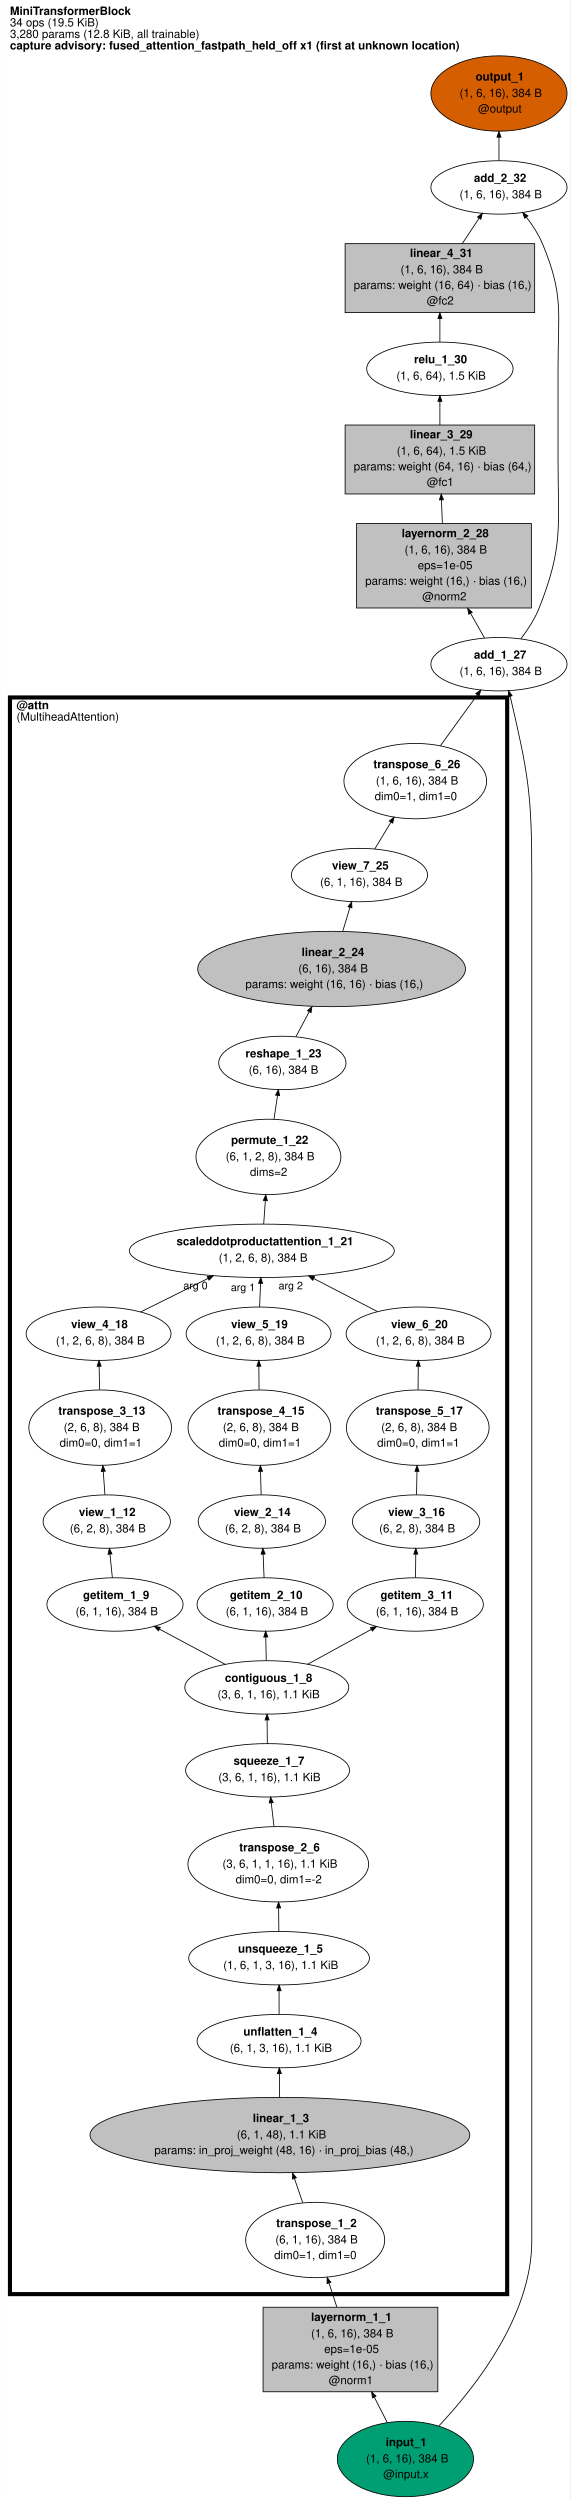
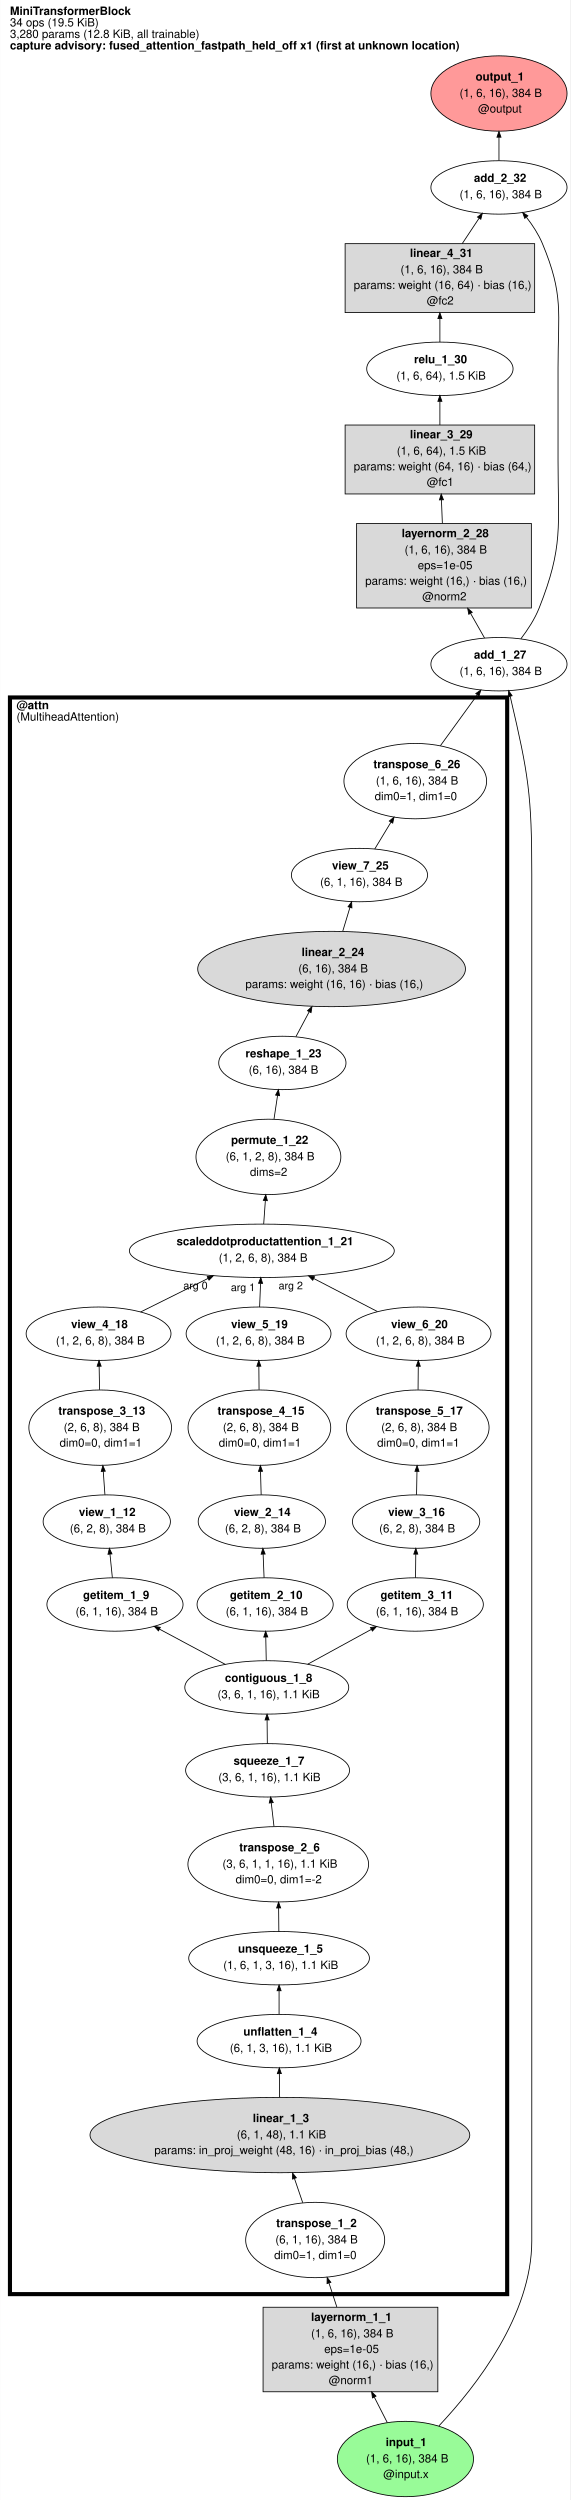
<svg xmlns="http://www.w3.org/2000/svg" width="695pt" height="3047pt" viewBox="0.00 0.00 694.73 3047.01">
  <g id="graph0" class="graph" transform="scale(1 1) rotate(0) translate(4 3043.01)">
    <polygon fill="white" stroke="transparent" points="-4,4 -4,-3043.01 690.73,-3043.01 690.73,4 -4,4" />
    <text text-anchor="start" x="8" y="-3024.81" font-family="Helvetica,sans-Serif" font-weight="bold" font-size="14.00">MiniTransformerBlock</text>
    <text text-anchor="start" x="8" y="-3010.81" font-family="Helvetica,sans-Serif" font-size="14.00">34 ops (19.5 KiB)</text>
    <text text-anchor="start" x="8" y="-2996.81" font-family="Helvetica,sans-Serif" font-size="14.00">3,280 params (12.8 KiB, all trainable)</text>
    <text text-anchor="start" x="8" y="-2982.81" font-family="Helvetica,sans-Serif" font-weight="bold" font-size="14.00">capture advisory: fused_attention_fastpath_held_off x1 (first at unknown location)</text>
    <g id="clust2" class="cluster">
      <polygon fill="white" stroke="black" stroke-width="5" points="8,-246.92 8,-2192.93 614,-2192.93 614,-246.92 8,-246.92" />
      <text text-anchor="start" x="16" y="-2178.73" font-family="Helvetica,sans-Serif" font-weight="bold" font-size="14.00">@attn</text>
      <text text-anchor="start" x="16" y="-2164.73" font-family="Helvetica,sans-Serif" font-size="14.00">(MultiheadAttention)</text>
    </g>
    <g id="node1" class="node">
-       <ellipse fill="#009e73" stroke="black" cx="490" cy="-45.96" rx="82.96" ry="45.92" />
+       <ellipse fill="#98fb98" stroke="black" cx="490" cy="-45.96" rx="82.96" ry="45.92" />
      <text text-anchor="start" x="466" y="-61.76" font-family="Helvetica,sans-Serif" font-weight="bold" font-size="14.00">input_1</text>
      <text text-anchor="start" x="442" y="-41.76" font-family="Helvetica,sans-Serif" font-size="14.00">(1, 6, 16), 384 B</text>
      <text text-anchor="start" x="463" y="-22.76" font-family="Helvetica,sans-Serif" font-size="14.00">@input.x</text>
    </g>
    <g id="node2" class="node">
-       <polygon fill="#c0c0c0" stroke="black" points="529.5,-230.92 316.5,-230.92 316.5,-127.92 529.5,-127.92 529.5,-230.92" />
+       <polygon fill="#d9d9d9" stroke="black" points="529.5,-230.92 316.5,-230.92 316.5,-127.92 529.5,-127.92 529.5,-230.92" />
      <text text-anchor="start" x="375" y="-214.22" font-family="Helvetica,sans-Serif" font-weight="bold" font-size="14.00">layernorm_1_1</text>
      <text text-anchor="start" x="375" y="-194.22" font-family="Helvetica,sans-Serif" font-size="14.00">(1, 6, 16), 384 B</text>
      <text text-anchor="start" x="391" y="-175.22" font-family="Helvetica,sans-Serif" font-size="14.00">eps=1e-05</text>
      <text text-anchor="start" x="327" y="-156.22" font-family="Helvetica,sans-Serif" font-size="14.00">params: weight (16,) · bias (16,)</text>
      <text text-anchor="start" x="396.5" y="-137.22" font-family="Helvetica,sans-Serif" font-size="14.00">@norm1</text>
    </g>
    <g id="edge1" class="edge">
      <path fill="none" stroke="black" d="M467.88,-90.37C462.83,-100.28 457.38,-110.96 452.09,-121.34" />
      <polygon fill="black" stroke="black" points="449.82,-120.41 448.82,-127.76 454.18,-122.64 449.82,-120.41" />
    </g>
    <g id="node3" class="node">
      <ellipse fill="white" stroke="black" cx="604" cy="-2233.46" rx="82.96" ry="32.55" />
      <text text-anchor="start" x="573.5" y="-2240.26" font-family="Helvetica,sans-Serif" font-weight="bold" font-size="14.00">add_1_27</text>
      <text text-anchor="start" x="556" y="-2220.26" font-family="Helvetica,sans-Serif" font-size="14.00">(1, 6, 16), 384 B</text>
    </g>
    <g id="edge2" class="edge">
      <path fill="none" stroke="black" d="M530.86,-86.38C576.49,-134.81 644,-221.71 644,-311.89 644,-311.89 644,-311.89 644,-1977.48 644,-2073.93 640.01,-2099.02 618,-2192.93 617.9,-2193.35 617.8,-2193.77 617.7,-2194.2" />
      <polygon fill="black" stroke="black" points="615.28,-2193.74 615.79,-2201.14 620.01,-2195.04 615.28,-2193.74" />
    </g>
    <g id="node4" class="node">
      <ellipse fill="white" stroke="black" cx="380" cy="-312.89" rx="84.71" ry="45.92" />
      <text text-anchor="start" x="332.5" y="-328.69" font-family="Helvetica,sans-Serif" font-weight="bold" font-size="14.00">transpose_1_2</text>
      <text text-anchor="start" x="331.5" y="-308.69" font-family="Helvetica,sans-Serif" font-size="14.00">(6, 1, 16), 384 B</text>
      <text text-anchor="start" x="330" y="-289.69" font-family="Helvetica,sans-Serif" font-size="14.00">dim0=1, dim1=0</text>
    </g>
    <g id="edge3" class="edge">
      <path fill="none" stroke="black" d="M406.38,-231.25C403.26,-240.79 399.99,-250.76 396.87,-260.32" />
      <polygon fill="black" stroke="black" points="394.47,-259.78 394.62,-267.19 399.12,-261.3 394.47,-259.78" />
    </g>
    <g id="node29" class="node">
-       <polygon fill="#c0c0c0" stroke="black" points="643.5,-2404.98 430.5,-2404.98 430.5,-2301.98 643.5,-2301.98 643.5,-2404.98" />
+       <polygon fill="#d9d9d9" stroke="black" points="643.5,-2404.98 430.5,-2404.98 430.5,-2301.98 643.5,-2301.98 643.5,-2404.98" />
      <text text-anchor="start" x="485.5" y="-2388.28" font-family="Helvetica,sans-Serif" font-weight="bold" font-size="14.00">layernorm_2_28</text>
      <text text-anchor="start" x="489" y="-2368.28" font-family="Helvetica,sans-Serif" font-size="14.00">(1, 6, 16), 384 B</text>
      <text text-anchor="start" x="505" y="-2349.28" font-family="Helvetica,sans-Serif" font-size="14.00">eps=1e-05</text>
      <text text-anchor="start" x="441" y="-2330.28" font-family="Helvetica,sans-Serif" font-size="14.00">params: weight (16,) · bias (16,)</text>
      <text text-anchor="start" x="510.5" y="-2311.28" font-family="Helvetica,sans-Serif" font-size="14.00">@norm2</text>
    </g>
    <g id="edge5" class="edge">
      <path fill="none" stroke="black" d="M586.4,-2265.47C581.2,-2274.63 575.33,-2284.96 569.5,-2295.23" />
      <polygon fill="black" stroke="black" points="567.21,-2294.3 565.88,-2301.6 571.47,-2296.72 567.21,-2294.3" />
    </g>
    <g id="node30" class="node">
      <ellipse fill="white" stroke="black" cx="604" cy="-2814.56" rx="82.96" ry="32.55" />
      <text text-anchor="start" x="573.5" y="-2821.36" font-family="Helvetica,sans-Serif" font-weight="bold" font-size="14.00">add_2_32</text>
      <text text-anchor="start" x="556" y="-2801.36" font-family="Helvetica,sans-Serif" font-size="14.00">(1, 6, 16), 384 B</text>
    </g>
    <g id="edge6" class="edge">
      <path fill="none" stroke="black" d="M630.72,-2264.46C639.19,-2275.53 647.72,-2288.65 653,-2301.98 682.72,-2376.96 676,-2401.33 676,-2481.98 676,-2481.98 676,-2481.98 676,-2594.51 676,-2662.38 683.12,-2683.39 657,-2746.04 652.25,-2757.42 645.04,-2768.5 637.44,-2778.28" />
      <polygon fill="black" stroke="black" points="635.42,-2776.9 632.94,-2783.89 639.24,-2779.96 635.42,-2776.9" />
    </g>
    <g id="node5" class="node">
-       <ellipse fill="#c0c0c0" stroke="black" cx="337" cy="-440.81" rx="231.45" ry="45.92" />
+       <ellipse fill="#d9d9d9" stroke="black" cx="337" cy="-440.81" rx="231.45" ry="45.92" />
      <text text-anchor="start" x="304" y="-456.61" font-family="Helvetica,sans-Serif" font-weight="bold" font-size="14.00">linear_1_3</text>
      <text text-anchor="start" x="284.5" y="-436.61" font-family="Helvetica,sans-Serif" font-size="14.00">(6, 1, 48), 1.1 KiB</text>
      <text text-anchor="start" x="184" y="-417.61" font-family="Helvetica,sans-Serif" font-size="14.00">params: in_proj_weight (48, 16) · in_proj_bias (48,)</text>
    </g>
    <g id="edge14" class="edge">
      <path fill="none" stroke="black" d="M364.84,-358.28C361.58,-367.83 358.1,-378.01 354.75,-387.82" />
      <polygon fill="black" stroke="black" points="352.4,-387.12 352.46,-394.54 357.04,-388.71 352.4,-387.12" />
    </g>
    <g id="node6" class="node">
      <ellipse fill="white" stroke="black" cx="336" cy="-555.3" rx="99.9" ry="32.55" />
      <text text-anchor="start" x="292.5" y="-562.1" font-family="Helvetica,sans-Serif" font-weight="bold" font-size="14.00">unflatten_1_4</text>
      <text text-anchor="start" x="276" y="-542.1" font-family="Helvetica,sans-Serif" font-size="14.00">(6, 1, 3, 16), 1.1 KiB</text>
    </g>
    <g id="edge15" class="edge">
      <path fill="none" stroke="black" d="M336.6,-486.92C336.51,-496.37 336.43,-506.26 336.35,-515.46" />
      <polygon fill="black" stroke="black" points="333.89,-515.65 336.28,-522.67 338.79,-515.69 333.89,-515.65" />
    </g>
    <g id="node7" class="node">
      <ellipse fill="white" stroke="black" cx="336" cy="-656.35" rx="110.12" ry="32.55" />
      <text text-anchor="start" x="286" y="-663.15" font-family="Helvetica,sans-Serif" font-weight="bold" font-size="14.00">unsqueeze_1_5</text>
      <text text-anchor="start" x="268" y="-643.15" font-family="Helvetica,sans-Serif" font-size="14.00">(1, 6, 1, 3, 16), 1.1 KiB</text>
    </g>
    <g id="edge16" class="edge">
      <path fill="none" stroke="black" d="M336,-587.91C336,-597.03 336,-607.08 336,-616.57" />
      <polygon fill="black" stroke="black" points="333.55,-616.7 336,-623.7 338.45,-616.7 333.55,-616.7" />
    </g>
    <g id="node8" class="node">
      <ellipse fill="white" stroke="black" cx="335" cy="-770.84" rx="110.12" ry="45.92" />
      <text text-anchor="start" x="287.5" y="-786.64" font-family="Helvetica,sans-Serif" font-weight="bold" font-size="14.00">transpose_2_6</text>
      <text text-anchor="start" x="267" y="-766.64" font-family="Helvetica,sans-Serif" font-size="14.00">(3, 6, 1, 1, 16), 1.1 KiB</text>
      <text text-anchor="start" x="283" y="-747.64" font-family="Helvetica,sans-Serif" font-size="14.00">dim0=0, dim1=-2</text>
    </g>
    <g id="edge17" class="edge">
      <path fill="none" stroke="black" d="M335.72,-688.99C335.64,-697.88 335.55,-707.79 335.46,-717.54" />
      <polygon fill="black" stroke="black" points="333.01,-717.57 335.4,-724.6 337.91,-717.62 333.01,-717.57" />
    </g>
    <g id="node9" class="node">
      <ellipse fill="white" stroke="black" cx="322" cy="-885.33" rx="99.9" ry="32.55" />
      <text text-anchor="start" x="280.5" y="-892.13" font-family="Helvetica,sans-Serif" font-weight="bold" font-size="14.00">squeeze_1_7</text>
      <text text-anchor="start" x="262" y="-872.13" font-family="Helvetica,sans-Serif" font-size="14.00">(3, 6, 1, 16), 1.1 KiB</text>
    </g>
    <g id="edge18" class="edge">
      <path fill="none" stroke="black" d="M329.79,-816.95C328.69,-826.4 327.55,-836.29 326.49,-845.49" />
      <polygon fill="black" stroke="black" points="324.03,-845.47 325.66,-852.7 328.89,-846.03 324.03,-845.47" />
    </g>
    <g id="node10" class="node">
      <ellipse fill="white" stroke="black" cx="321" cy="-986.38" rx="99.9" ry="32.55" />
      <text text-anchor="start" x="270" y="-993.18" font-family="Helvetica,sans-Serif" font-weight="bold" font-size="14.00">contiguous_1_8</text>
      <text text-anchor="start" x="261" y="-973.18" font-family="Helvetica,sans-Serif" font-size="14.00">(3, 6, 1, 16), 1.1 KiB</text>
    </g>
    <g id="edge19" class="edge">
      <path fill="none" stroke="black" d="M321.68,-917.94C321.59,-927.06 321.49,-937.11 321.39,-946.6" />
      <polygon fill="black" stroke="black" points="318.94,-946.71 321.32,-953.73 323.84,-946.76 318.94,-946.71" />
    </g>
    <g id="node11" class="node">
      <ellipse fill="white" stroke="black" cx="136" cy="-1087.44" rx="82.96" ry="32.55" />
      <text text-anchor="start" x="97" y="-1094.24" font-family="Helvetica,sans-Serif" font-weight="bold" font-size="14.00">getitem_1_9</text>
      <text text-anchor="start" x="88" y="-1074.24" font-family="Helvetica,sans-Serif" font-size="14.00">(6, 1, 16), 384 B</text>
    </g>
    <g id="edge20" class="edge">
      <path fill="none" stroke="black" d="M270.45,-1014.45C245.59,-1027.76 215.62,-1043.81 190.28,-1057.38" />
      <polygon fill="black" stroke="black" points="188.96,-1055.3 183.94,-1060.77 191.27,-1059.62 188.96,-1055.3" />
    </g>
    <g id="node12" class="node">
      <ellipse fill="white" stroke="black" cx="319" cy="-1087.44" rx="82.96" ry="32.55" />
      <text text-anchor="start" x="276" y="-1094.24" font-family="Helvetica,sans-Serif" font-weight="bold" font-size="14.00">getitem_2_10</text>
      <text text-anchor="start" x="271" y="-1074.24" font-family="Helvetica,sans-Serif" font-size="14.00">(6, 1, 16), 384 B</text>
    </g>
    <g id="edge21" class="edge">
      <path fill="none" stroke="black" d="M320.36,-1019C320.18,-1028.11 319.97,-1038.16 319.78,-1047.66" />
      <polygon fill="black" stroke="black" points="317.33,-1047.74 319.64,-1054.78 322.23,-1047.84 317.33,-1047.74" />
    </g>
    <g id="node13" class="node">
      <ellipse fill="white" stroke="black" cx="502" cy="-1087.44" rx="82.96" ry="32.55" />
      <text text-anchor="start" x="459.5" y="-1094.24" font-family="Helvetica,sans-Serif" font-weight="bold" font-size="14.00">getitem_3_11</text>
      <text text-anchor="start" x="454" y="-1074.24" font-family="Helvetica,sans-Serif" font-size="14.00">(6, 1, 16), 384 B</text>
    </g>
    <g id="edge22" class="edge">
      <path fill="none" stroke="black" d="M370.94,-1014.71C395.05,-1027.91 424.02,-1043.76 448.57,-1057.2" />
      <polygon fill="black" stroke="black" points="447.4,-1059.35 454.72,-1060.56 449.75,-1055.05 447.4,-1059.35" />
    </g>
    <g id="node14" class="node">
      <ellipse fill="white" stroke="black" cx="126" cy="-1188.49" rx="77.56" ry="32.55" />
      <text text-anchor="start" x="92" y="-1195.29" font-family="Helvetica,sans-Serif" font-weight="bold" font-size="14.00">view_1_12</text>
      <text text-anchor="start" x="81" y="-1175.29" font-family="Helvetica,sans-Serif" font-size="14.00">(6, 2, 8), 384 B</text>
    </g>
    <g id="edge23" class="edge">
      <path fill="none" stroke="black" d="M132.81,-1120.05C131.89,-1129.17 130.87,-1139.21 129.92,-1148.71" />
      <polygon fill="black" stroke="black" points="127.46,-1148.63 129.2,-1155.84 132.34,-1149.12 127.46,-1148.63" />
    </g>
    <g id="node16" class="node">
      <ellipse fill="white" stroke="black" cx="315" cy="-1188.49" rx="77.56" ry="32.55" />
      <text text-anchor="start" x="281" y="-1195.29" font-family="Helvetica,sans-Serif" font-weight="bold" font-size="14.00">view_2_14</text>
      <text text-anchor="start" x="270" y="-1175.29" font-family="Helvetica,sans-Serif" font-size="14.00">(6, 2, 8), 384 B</text>
    </g>
    <g id="edge24" class="edge">
      <path fill="none" stroke="black" d="M317.72,-1120.05C317.36,-1129.17 316.95,-1139.21 316.57,-1148.71" />
      <polygon fill="black" stroke="black" points="314.11,-1148.75 316.28,-1155.84 319.01,-1148.94 314.11,-1148.75" />
    </g>
    <g id="node18" class="node">
      <ellipse fill="white" stroke="black" cx="503" cy="-1188.49" rx="77.56" ry="32.55" />
      <text text-anchor="start" x="469" y="-1195.29" font-family="Helvetica,sans-Serif" font-weight="bold" font-size="14.00">view_3_16</text>
      <text text-anchor="start" x="458" y="-1175.29" font-family="Helvetica,sans-Serif" font-size="14.00">(6, 2, 8), 384 B</text>
    </g>
    <g id="edge25" class="edge">
      <path fill="none" stroke="black" d="M502.32,-1120.05C502.41,-1129.17 502.51,-1139.21 502.61,-1148.71" />
      <polygon fill="black" stroke="black" points="500.16,-1148.86 502.68,-1155.84 505.06,-1148.81 500.16,-1148.86" />
    </g>
    <g id="node15" class="node">
      <ellipse fill="white" stroke="black" cx="118" cy="-1302.98" rx="86.95" ry="45.92" />
      <text text-anchor="start" x="67" y="-1318.78" font-family="Helvetica,sans-Serif" font-weight="bold" font-size="14.00">transpose_3_13</text>
      <text text-anchor="start" x="73.5" y="-1298.78" font-family="Helvetica,sans-Serif" font-size="14.00">(2, 6, 8), 384 B</text>
      <text text-anchor="start" x="68.5" y="-1279.78" font-family="Helvetica,sans-Serif" font-size="14.00">dim0=0, dim1=1</text>
    </g>
    <g id="edge26" class="edge">
      <path fill="none" stroke="black" d="M123.75,-1221.13C123.12,-1230.01 122.41,-1239.93 121.72,-1249.68" />
      <polygon fill="black" stroke="black" points="119.27,-1249.58 121.22,-1256.73 124.16,-1249.93 119.27,-1249.58" />
    </g>
    <g id="node20" class="node">
      <ellipse fill="white" stroke="black" cx="116" cy="-1417.47" rx="88.28" ry="32.55" />
      <text text-anchor="start" x="82.5" y="-1424.27" font-family="Helvetica,sans-Serif" font-weight="bold" font-size="14.00">view_4_18</text>
      <text text-anchor="start" x="64" y="-1404.27" font-family="Helvetica,sans-Serif" font-size="14.00">(1, 2, 6, 8), 384 B</text>
    </g>
    <g id="edge27" class="edge">
      <path fill="none" stroke="black" d="M117.2,-1349.09C117.03,-1358.54 116.85,-1368.43 116.69,-1377.63" />
      <polygon fill="black" stroke="black" points="114.24,-1377.8 116.56,-1384.84 119.14,-1377.88 114.24,-1377.8" />
    </g>
    <g id="node17" class="node">
      <ellipse fill="white" stroke="black" cx="312" cy="-1302.98" rx="86.95" ry="45.92" />
      <text text-anchor="start" x="261" y="-1318.78" font-family="Helvetica,sans-Serif" font-weight="bold" font-size="14.00">transpose_4_15</text>
      <text text-anchor="start" x="267.5" y="-1298.78" font-family="Helvetica,sans-Serif" font-size="14.00">(2, 6, 8), 384 B</text>
      <text text-anchor="start" x="262.5" y="-1279.78" font-family="Helvetica,sans-Serif" font-size="14.00">dim0=0, dim1=1</text>
    </g>
    <g id="edge28" class="edge">
      <path fill="none" stroke="black" d="M314.16,-1221.13C313.92,-1230.01 313.65,-1239.93 313.39,-1249.68" />
      <polygon fill="black" stroke="black" points="310.94,-1249.67 313.21,-1256.73 315.84,-1249.8 310.94,-1249.67" />
    </g>
    <g id="node21" class="node">
      <ellipse fill="white" stroke="black" cx="311" cy="-1417.47" rx="88.28" ry="32.55" />
      <text text-anchor="start" x="277.5" y="-1424.27" font-family="Helvetica,sans-Serif" font-weight="bold" font-size="14.00">view_5_19</text>
      <text text-anchor="start" x="259" y="-1404.27" font-family="Helvetica,sans-Serif" font-size="14.00">(1, 2, 6, 8), 384 B</text>
    </g>
    <g id="edge29" class="edge">
      <path fill="none" stroke="black" d="M311.6,-1349.09C311.51,-1358.54 311.43,-1368.43 311.35,-1377.63" />
      <polygon fill="black" stroke="black" points="308.89,-1377.82 311.28,-1384.84 313.79,-1377.86 308.89,-1377.82" />
    </g>
    <g id="node19" class="node">
      <ellipse fill="white" stroke="black" cx="505" cy="-1302.98" rx="86.95" ry="45.92" />
      <text text-anchor="start" x="454" y="-1318.78" font-family="Helvetica,sans-Serif" font-weight="bold" font-size="14.00">transpose_5_17</text>
      <text text-anchor="start" x="460.5" y="-1298.78" font-family="Helvetica,sans-Serif" font-size="14.00">(2, 6, 8), 384 B</text>
      <text text-anchor="start" x="455.5" y="-1279.78" font-family="Helvetica,sans-Serif" font-size="14.00">dim0=0, dim1=1</text>
    </g>
    <g id="edge30" class="edge">
      <path fill="none" stroke="black" d="M503.56,-1221.13C503.72,-1230.01 503.9,-1239.93 504.07,-1249.68" />
      <polygon fill="black" stroke="black" points="501.62,-1249.78 504.2,-1256.73 506.52,-1249.69 501.62,-1249.78" />
    </g>
    <g id="node22" class="node">
      <ellipse fill="white" stroke="black" cx="506" cy="-1417.47" rx="88.28" ry="32.55" />
      <text text-anchor="start" x="472.5" y="-1424.27" font-family="Helvetica,sans-Serif" font-weight="bold" font-size="14.00">view_6_20</text>
      <text text-anchor="start" x="454" y="-1404.27" font-family="Helvetica,sans-Serif" font-size="14.00">(1, 2, 6, 8), 384 B</text>
    </g>
    <g id="edge31" class="edge">
      <path fill="none" stroke="black" d="M505.4,-1349.09C505.49,-1358.54 505.57,-1368.43 505.65,-1377.63" />
      <polygon fill="black" stroke="black" points="503.21,-1377.86 505.72,-1384.84 508.11,-1377.82 503.21,-1377.86" />
    </g>
    <g id="node23" class="node">
      <ellipse fill="white" stroke="black" cx="315" cy="-1518.52" rx="161.44" ry="32.55" />
      <text text-anchor="start" x="211" y="-1525.32" font-family="Helvetica,sans-Serif" font-weight="bold" font-size="14.00">scaleddotproductattention_1_21</text>
      <text text-anchor="start" x="262.5" y="-1505.32" font-family="Helvetica,sans-Serif" font-size="14.00">(1, 2, 6, 8), 384 B</text>
    </g>
    <g id="edge32" class="edge">
      <path fill="none" stroke="black" d="M167.25,-1443.98C192.3,-1456.45 222.74,-1471.6 249.47,-1484.9" />
      <polygon fill="black" stroke="black" points="248.46,-1487.14 255.82,-1488.06 250.64,-1482.75 248.46,-1487.14" />
      <text text-anchor="start" x="219.32" y="-1471.66" font-family="Helvetica,sans-Serif" font-size="13.00">arg 0</text>
    </g>
    <g id="edge33" class="edge">
      <path fill="none" stroke="black" d="M312.28,-1450.08C312.64,-1459.2 313.05,-1469.25 313.43,-1478.74" />
      <polygon fill="black" stroke="black" points="310.99,-1478.97 313.72,-1485.87 315.89,-1478.78 310.99,-1478.97" />
      <text text-anchor="start" x="277.22" y="-1469.47" font-family="Helvetica,sans-Serif" font-size="13.00">arg 1</text>
    </g>
    <g id="edge34" class="edge">
      <path fill="none" stroke="black" d="M455.82,-1444.49C432.08,-1456.81 403.47,-1471.64 378.26,-1484.72" />
      <polygon fill="black" stroke="black" points="377.02,-1482.6 371.93,-1488 379.27,-1486.95 377.02,-1482.6" />
      <text text-anchor="start" x="335.43" y="-1471.6" font-family="Helvetica,sans-Serif" font-size="13.00">arg 2</text>
    </g>
    <g id="node24" class="node">
      <ellipse fill="white" stroke="black" cx="323" cy="-1633.01" rx="88.28" ry="45.92" />
      <text text-anchor="start" x="277.5" y="-1648.81" font-family="Helvetica,sans-Serif" font-weight="bold" font-size="14.00">permute_1_22</text>
      <text text-anchor="start" x="271" y="-1628.81" font-family="Helvetica,sans-Serif" font-size="14.00">(6, 1, 2, 8), 384 B</text>
      <text text-anchor="start" x="300.5" y="-1609.81" font-family="Helvetica,sans-Serif" font-size="14.00">dims=2</text>
    </g>
    <g id="edge35" class="edge">
      <path fill="none" stroke="black" d="M317.25,-1551.16C317.88,-1560.05 318.59,-1569.96 319.28,-1579.71" />
      <polygon fill="black" stroke="black" points="316.84,-1579.96 319.78,-1586.77 321.73,-1579.61 316.84,-1579.96" />
    </g>
    <g id="node25" class="node">
      <ellipse fill="white" stroke="black" cx="340" cy="-1747.5" rx="77.56" ry="32.55" />
      <text text-anchor="start" x="295" y="-1754.3" font-family="Helvetica,sans-Serif" font-weight="bold" font-size="14.00">reshape_1_23</text>
      <text text-anchor="start" x="299" y="-1734.3" font-family="Helvetica,sans-Serif" font-size="14.00">(6, 16), 384 B</text>
    </g>
    <g id="edge36" class="edge">
      <path fill="none" stroke="black" d="M329.82,-1679.12C331.26,-1688.66 332.77,-1698.66 334.17,-1707.94" />
      <polygon fill="black" stroke="black" points="331.75,-1708.32 335.22,-1714.87 336.6,-1707.58 331.75,-1708.32" />
    </g>
    <g id="node26" class="node">
-       <ellipse fill="#c0c0c0" stroke="black" cx="400" cy="-1861.99" rx="163.18" ry="45.92" />
+       <ellipse fill="#d9d9d9" stroke="black" cx="400" cy="-1861.99" rx="163.18" ry="45.92" />
      <text text-anchor="start" x="363.5" y="-1877.79" font-family="Helvetica,sans-Serif" font-weight="bold" font-size="14.00">linear_2_24</text>
      <text text-anchor="start" x="359.5" y="-1857.79" font-family="Helvetica,sans-Serif" font-size="14.00">(6, 16), 384 B</text>
      <text text-anchor="start" x="295" y="-1838.79" font-family="Helvetica,sans-Serif" font-size="14.00">params: weight (16, 16) · bias (16,)</text>
    </g>
    <g id="edge37" class="edge">
      <path fill="none" stroke="black" d="M356.55,-1779.54C361.55,-1788.91 367.18,-1799.45 372.68,-1809.77" />
      <polygon fill="black" stroke="black" points="370.63,-1811.14 376.09,-1816.16 374.96,-1808.83 370.63,-1811.14" />
    </g>
    <g id="node27" class="node">
      <ellipse fill="white" stroke="black" cx="434" cy="-1976.48" rx="82.96" ry="32.55" />
      <text text-anchor="start" x="400.5" y="-1983.28" font-family="Helvetica,sans-Serif" font-weight="bold" font-size="14.00">view_7_25</text>
      <text text-anchor="start" x="386" y="-1963.28" font-family="Helvetica,sans-Serif" font-size="14.00">(6, 1, 16), 384 B</text>
    </g>
    <g id="edge38" class="edge">
      <path fill="none" stroke="black" d="M413.63,-1908.1C416.52,-1917.64 419.54,-1927.63 422.34,-1936.91" />
      <polygon fill="black" stroke="black" points="420.07,-1937.86 424.44,-1943.85 424.76,-1936.44 420.07,-1937.86" />
    </g>
    <g id="node28" class="node">
      <ellipse fill="white" stroke="black" cx="502" cy="-2090.97" rx="86.95" ry="45.92" />
      <text text-anchor="start" x="451" y="-2106.77" font-family="Helvetica,sans-Serif" font-weight="bold" font-size="14.00">transpose_6_26</text>
      <text text-anchor="start" x="454" y="-2086.77" font-family="Helvetica,sans-Serif" font-size="14.00">(1, 6, 16), 384 B</text>
      <text text-anchor="start" x="452.5" y="-2067.77" font-family="Helvetica,sans-Serif" font-size="14.00">dim0=1, dim1=0</text>
    </g>
    <g id="edge39" class="edge">
      <path fill="none" stroke="black" d="M452.58,-2008.22C458.69,-2018.32 465.63,-2029.81 472.35,-2040.92" />
      <polygon fill="black" stroke="black" points="470.33,-2042.32 476.05,-2047.04 474.52,-2039.78 470.33,-2042.32" />
    </g>
    <g id="edge4" class="edge">
      <path fill="none" stroke="black" d="M532.6,-2134.12C546.96,-2153.9 563.9,-2177.23 577.68,-2196.2" />
      <polygon fill="black" stroke="black" points="575.75,-2197.72 581.85,-2201.94 579.72,-2194.84 575.75,-2197.72" />
    </g>
    <g id="node31" class="node">
-       <polygon fill="#c0c0c0" stroke="black" points="647.5,-2524.98 416.5,-2524.98 416.5,-2440.98 647.5,-2440.98 647.5,-2524.98" />
+       <polygon fill="#d9d9d9" stroke="black" points="647.5,-2524.98 416.5,-2524.98 416.5,-2440.98 647.5,-2440.98 647.5,-2524.98" />
      <text text-anchor="start" x="495.5" y="-2508.78" font-family="Helvetica,sans-Serif" font-weight="bold" font-size="14.00">linear_3_29</text>
      <text text-anchor="start" x="479.5" y="-2488.78" font-family="Helvetica,sans-Serif" font-size="14.00">(1, 6, 64), 1.5 KiB</text>
      <text text-anchor="start" x="427" y="-2469.78" font-family="Helvetica,sans-Serif" font-size="14.00">params: weight (64, 16) · bias (64,)</text>
      <text text-anchor="start" x="516" y="-2450.78" font-family="Helvetica,sans-Serif" font-size="14.00">@fc1</text>
    </g>
    <g id="edge7" class="edge">
      <path fill="none" stroke="black" d="M535.01,-2405.24C534.64,-2414.65 534.26,-2424.45 533.89,-2433.78" />
      <polygon fill="black" stroke="black" points="531.44,-2433.72 533.61,-2440.81 536.34,-2433.91 531.44,-2433.72" />
    </g>
    <g id="node34" class="node">
-       <ellipse fill="#d55e00" stroke="black" cx="604" cy="-2929.05" rx="82.96" ry="45.92" />
+       <ellipse fill="#ff9999" stroke="black" cx="604" cy="-2929.05" rx="82.96" ry="45.92" />
      <text text-anchor="start" x="575.5" y="-2944.85" font-family="Helvetica,sans-Serif" font-weight="bold" font-size="14.00">output_1</text>
      <text text-anchor="start" x="556" y="-2924.85" font-family="Helvetica,sans-Serif" font-size="14.00">(1, 6, 16), 384 B</text>
      <text text-anchor="start" x="578.5" y="-2905.85" font-family="Helvetica,sans-Serif" font-size="14.00">@output</text>
    </g>
    <g id="edge11" class="edge">
      <path fill="none" stroke="black" d="M604,-2847.2C604,-2856.09 604,-2866 604,-2875.75" />
      <polygon fill="black" stroke="black" points="601.55,-2875.81 604,-2882.81 606.45,-2875.81 601.55,-2875.81" />
    </g>
    <g id="node32" class="node">
      <ellipse fill="white" stroke="black" cx="532" cy="-2593.51" rx="89.19" ry="32.55" />
      <text text-anchor="start" x="500.5" y="-2600.31" font-family="Helvetica,sans-Serif" font-weight="bold" font-size="14.00">relu_1_30</text>
      <text text-anchor="start" x="479" y="-2580.31" font-family="Helvetica,sans-Serif" font-size="14.00">(1, 6, 64), 1.5 KiB</text>
    </g>
    <g id="edge8" class="edge">
      <path fill="none" stroke="black" d="M532,-2525.01C532,-2534.48 532,-2544.53 532,-2553.89" />
      <polygon fill="black" stroke="black" points="529.55,-2553.9 532,-2560.9 534.45,-2553.9 529.55,-2553.9" />
    </g>
    <g id="node33" class="node">
-       <polygon fill="#c0c0c0" stroke="black" points="647.5,-2746.04 416.5,-2746.04 416.5,-2662.04 647.5,-2662.04 647.5,-2746.04" />
+       <polygon fill="#d9d9d9" stroke="black" points="647.5,-2746.04 416.5,-2746.04 416.5,-2662.04 647.5,-2662.04 647.5,-2746.04" />
      <text text-anchor="start" x="495.5" y="-2729.84" font-family="Helvetica,sans-Serif" font-weight="bold" font-size="14.00">linear_4_31</text>
      <text text-anchor="start" x="484" y="-2709.84" font-family="Helvetica,sans-Serif" font-size="14.00">(1, 6, 16), 384 B</text>
      <text text-anchor="start" x="427" y="-2690.84" font-family="Helvetica,sans-Serif" font-size="14.00">params: weight (16, 64) · bias (16,)</text>
      <text text-anchor="start" x="516" y="-2671.84" font-family="Helvetica,sans-Serif" font-size="14.00">@fc2</text>
    </g>
    <g id="edge9" class="edge">
      <path fill="none" stroke="black" d="M532,-2626.19C532,-2635.07 532,-2644.92 532,-2654.53" />
      <polygon fill="black" stroke="black" points="529.55,-2654.82 532,-2661.82 534.45,-2654.82 529.55,-2654.82" />
    </g>
    <g id="edge10" class="edge">
      <path fill="none" stroke="black" d="M559.22,-2746.07C565.95,-2756.21 573.11,-2767 579.69,-2776.92" />
      <polygon fill="black" stroke="black" points="577.79,-2778.49 583.7,-2782.97 581.87,-2775.78 577.79,-2778.49" />
    </g>
  </g>
</svg>
